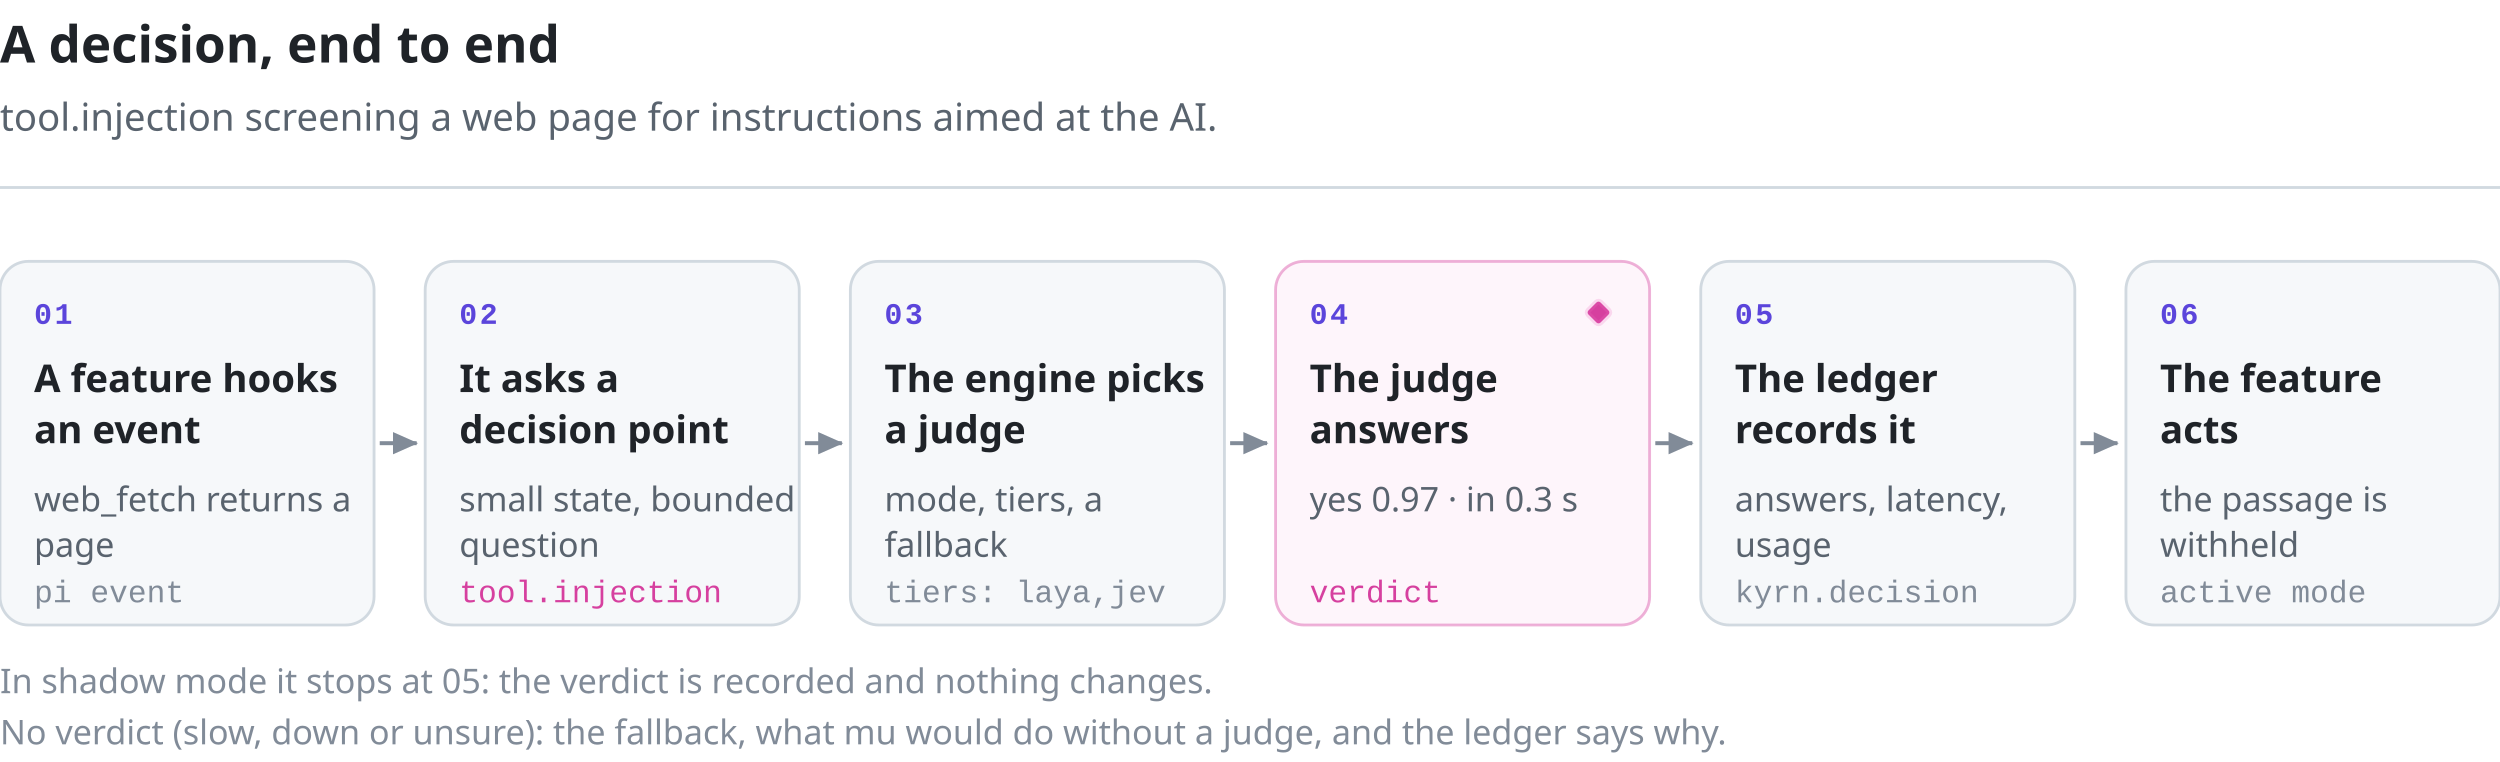
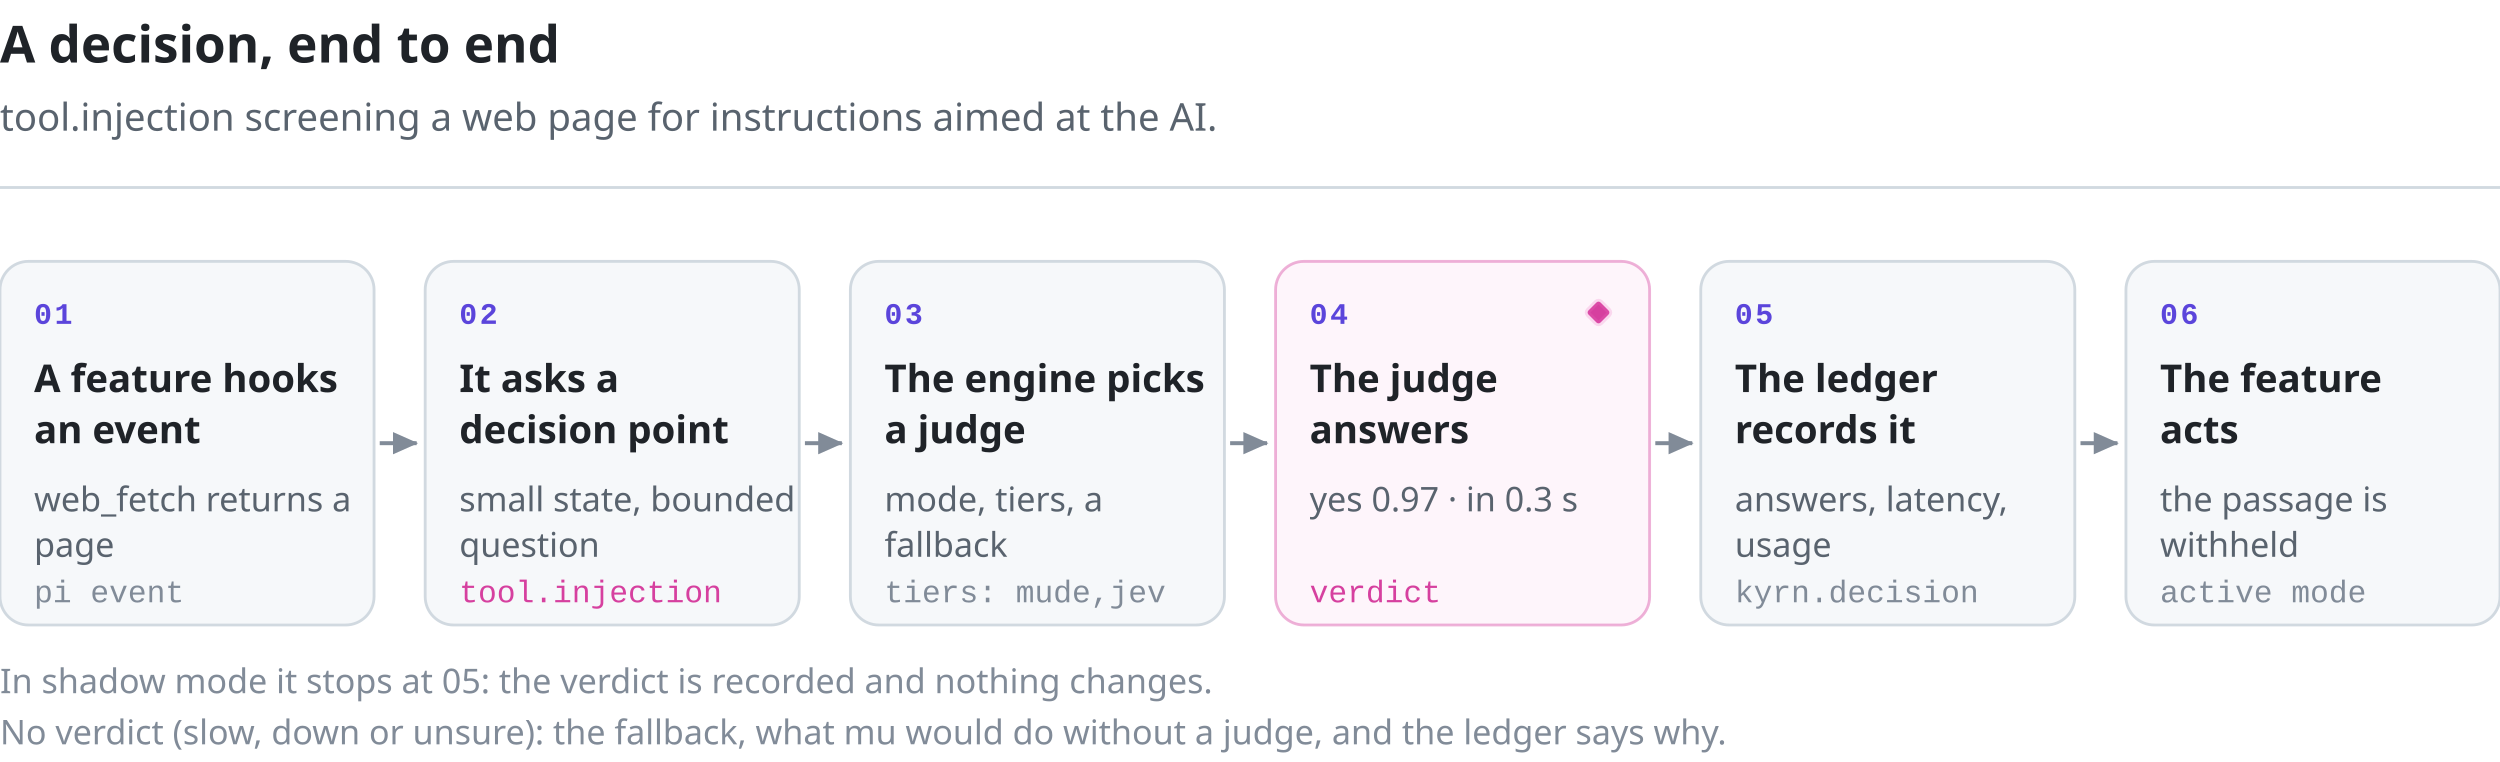
<svg xmlns="http://www.w3.org/2000/svg" width="880" height="268" viewBox="0 0 880 268" role="img" aria-labelledby="t d" font-family="-apple-system, BlinkMacSystemFont, &quot;Segoe UI&quot;, &quot;Noto Sans&quot;, Helvetica, Arial, sans-serif">
  <defs>
    <marker id="a" viewBox="0 0 10 10" refX="8.5" refY="5" markerWidth="7" markerHeight="7" orient="auto-start-reverse">
      <path d="M0,1 L9,5 L0,9 z" fill="#818b98" />
    </marker>
  </defs>
  <text x="0" y="22" font-size="18" font-weight="600" fill="#1f2328">A decision, end to end</text>
  <text x="0" y="46" font-size="13.5" fill="#59636e">tool.injection screening a web page for instructions aimed at the AI.</text>
  <line x1="0" x2="880" y1="66" y2="66" stroke="#d1d9e0" />
  <rect x="0" y="92" width="131.667" height="128" rx="10" fill="#f6f8fa" stroke="#d1d9e0" />
  <text x="12" y="114" font-size="10.5" font-weight="600" font-family="ui-monospace, SFMono-Regular, &quot;SF Mono&quot;, Menlo, Consolas, &quot;Liberation Mono&quot;, monospace" letter-spacing="0.9" fill="#5b45db">01</text>
  <text x="12" y="138" font-size="13.5" font-weight="600" fill="#1f2328">A feature hooks</text>
  <text x="12" y="156" font-size="13.5" font-weight="600" fill="#1f2328">an event</text>
  <text x="12" y="180" font-size="12" fill="#59636e">web_fetch returns a</text>
  <text x="12" y="196" font-size="12" fill="#59636e">page</text>
  <text x="12" y="212" font-size="11" font-family="ui-monospace, SFMono-Regular, &quot;SF Mono&quot;, Menlo, Consolas, &quot;Liberation Mono&quot;, monospace" fill="#818b98">pi event</text>
  <path d="M133.667,156 L146.667,156" fill="none" stroke="#818b98" stroke-width="1.4" marker-end="url(#a)" />
  <rect x="149.667" y="92" width="131.667" height="128" rx="10" fill="#f6f8fa" stroke="#d1d9e0" />
  <text x="161.667" y="114" font-size="10.5" font-weight="600" font-family="ui-monospace, SFMono-Regular, &quot;SF Mono&quot;, Menlo, Consolas, &quot;Liberation Mono&quot;, monospace" letter-spacing="0.9" fill="#5b45db">02</text>
  <text x="161.667" y="138" font-size="13.5" font-weight="600" fill="#1f2328">It asks a</text>
  <text x="161.667" y="156" font-size="13.5" font-weight="600" fill="#1f2328">decision point</text>
  <text x="161.667" y="180" font-size="12" fill="#59636e">small state, bounded</text>
  <text x="161.667" y="196" font-size="12" fill="#59636e">question</text>
  <text x="161.667" y="212" font-size="11" font-family="ui-monospace, SFMono-Regular, &quot;SF Mono&quot;, Menlo, Consolas, &quot;Liberation Mono&quot;, monospace" fill="#d6409f">tool.injection</text>
  <path d="M283.333,156 L296.333,156" fill="none" stroke="#818b98" stroke-width="1.4" marker-end="url(#a)" />
  <rect x="299.333" y="92" width="131.667" height="128" rx="10" fill="#f6f8fa" stroke="#d1d9e0" />
  <text x="311.333" y="114" font-size="10.5" font-weight="600" font-family="ui-monospace, SFMono-Regular, &quot;SF Mono&quot;, Menlo, Consolas, &quot;Liberation Mono&quot;, monospace" letter-spacing="0.9" fill="#5b45db">03</text>
  <text x="311.333" y="138" font-size="13.5" font-weight="600" fill="#1f2328">The engine picks</text>
  <text x="311.333" y="156" font-size="13.5" font-weight="600" fill="#1f2328">a judge</text>
  <text x="311.333" y="180" font-size="12" fill="#59636e">mode, tiers, a</text>
  <text x="311.333" y="196" font-size="12" fill="#59636e">fallback</text>
-   <text x="311.333" y="212" font-size="11" font-family="ui-monospace, SFMono-Regular, &quot;SF Mono&quot;, Menlo, Consolas, &quot;Liberation Mono&quot;, monospace" fill="#818b98">tiers: laya,jev</text>
+   <text x="311.333" y="212" font-size="11" font-family="ui-monospace, SFMono-Regular, &quot;SF Mono&quot;, Menlo, Consolas, &quot;Liberation Mono&quot;, monospace" fill="#818b98">tiers: mude,jev</text>
  <path d="M433,156 L446,156" fill="none" stroke="#818b98" stroke-width="1.4" marker-end="url(#a)" />
  <rect x="449" y="92" width="131.667" height="128" rx="10" fill="rgba(238, 111, 191, 0.07)" stroke="rgba(214, 64, 159, 0.4)" />
  <text x="461" y="114" font-size="10.5" font-weight="600" font-family="ui-monospace, SFMono-Regular, &quot;SF Mono&quot;, Menlo, Consolas, &quot;Liberation Mono&quot;, monospace" letter-spacing="0.9" fill="#5b45db">04</text>
  <rect x="559.667" y="107" width="6" height="6" rx="1" fill="#d6409f" stroke="rgba(238, 111, 191, 0.22)" stroke-width="2" transform="rotate(45 562.6667 110)" />
  <text x="461" y="138" font-size="13.5" font-weight="600" fill="#1f2328">The judge</text>
  <text x="461" y="156" font-size="13.5" font-weight="600" fill="#1f2328">answers</text>
  <text x="461" y="180" font-size="12" fill="#59636e">yes 0.97 · in 0.3 s</text>
  <text x="461" y="212" font-size="11" font-family="ui-monospace, SFMono-Regular, &quot;SF Mono&quot;, Menlo, Consolas, &quot;Liberation Mono&quot;, monospace" fill="#d6409f">verdict</text>
  <path d="M582.667,156 L595.667,156" fill="none" stroke="#818b98" stroke-width="1.4" marker-end="url(#a)" />
  <rect x="598.667" y="92" width="131.667" height="128" rx="10" fill="#f6f8fa" stroke="#d1d9e0" />
  <text x="610.667" y="114" font-size="10.5" font-weight="600" font-family="ui-monospace, SFMono-Regular, &quot;SF Mono&quot;, Menlo, Consolas, &quot;Liberation Mono&quot;, monospace" letter-spacing="0.9" fill="#5b45db">05</text>
  <text x="610.667" y="138" font-size="13.5" font-weight="600" fill="#1f2328">The ledger</text>
  <text x="610.667" y="156" font-size="13.5" font-weight="600" fill="#1f2328">records it</text>
  <text x="610.667" y="180" font-size="12" fill="#59636e">answers, latency,</text>
  <text x="610.667" y="196" font-size="12" fill="#59636e">usage</text>
  <text x="610.667" y="212" font-size="11" font-family="ui-monospace, SFMono-Regular, &quot;SF Mono&quot;, Menlo, Consolas, &quot;Liberation Mono&quot;, monospace" fill="#818b98">kyrn.decision</text>
  <path d="M732.333,156 L745.333,156" fill="none" stroke="#818b98" stroke-width="1.4" marker-end="url(#a)" />
  <rect x="748.333" y="92" width="131.667" height="128" rx="10" fill="#f6f8fa" stroke="#d1d9e0" />
  <text x="760.333" y="114" font-size="10.5" font-weight="600" font-family="ui-monospace, SFMono-Regular, &quot;SF Mono&quot;, Menlo, Consolas, &quot;Liberation Mono&quot;, monospace" letter-spacing="0.9" fill="#5b45db">06</text>
  <text x="760.333" y="138" font-size="13.5" font-weight="600" fill="#1f2328">The feature</text>
  <text x="760.333" y="156" font-size="13.5" font-weight="600" fill="#1f2328">acts</text>
  <text x="760.333" y="180" font-size="12" fill="#59636e">the passage is</text>
  <text x="760.333" y="196" font-size="12" fill="#59636e">withheld</text>
  <text x="760.333" y="212" font-size="11" font-family="ui-monospace, SFMono-Regular, &quot;SF Mono&quot;, Menlo, Consolas, &quot;Liberation Mono&quot;, monospace" fill="#818b98">active mode</text>
  <text x="0" y="244" font-size="12" fill="#818b98">In shadow mode it stops at 05: the verdict is recorded and nothing changes.</text>
  <text x="0" y="262" font-size="12" fill="#818b98">No verdict (slow, down or unsure): the fallback, what mu would do without a judge, and the ledger says why.</text>
</svg>
